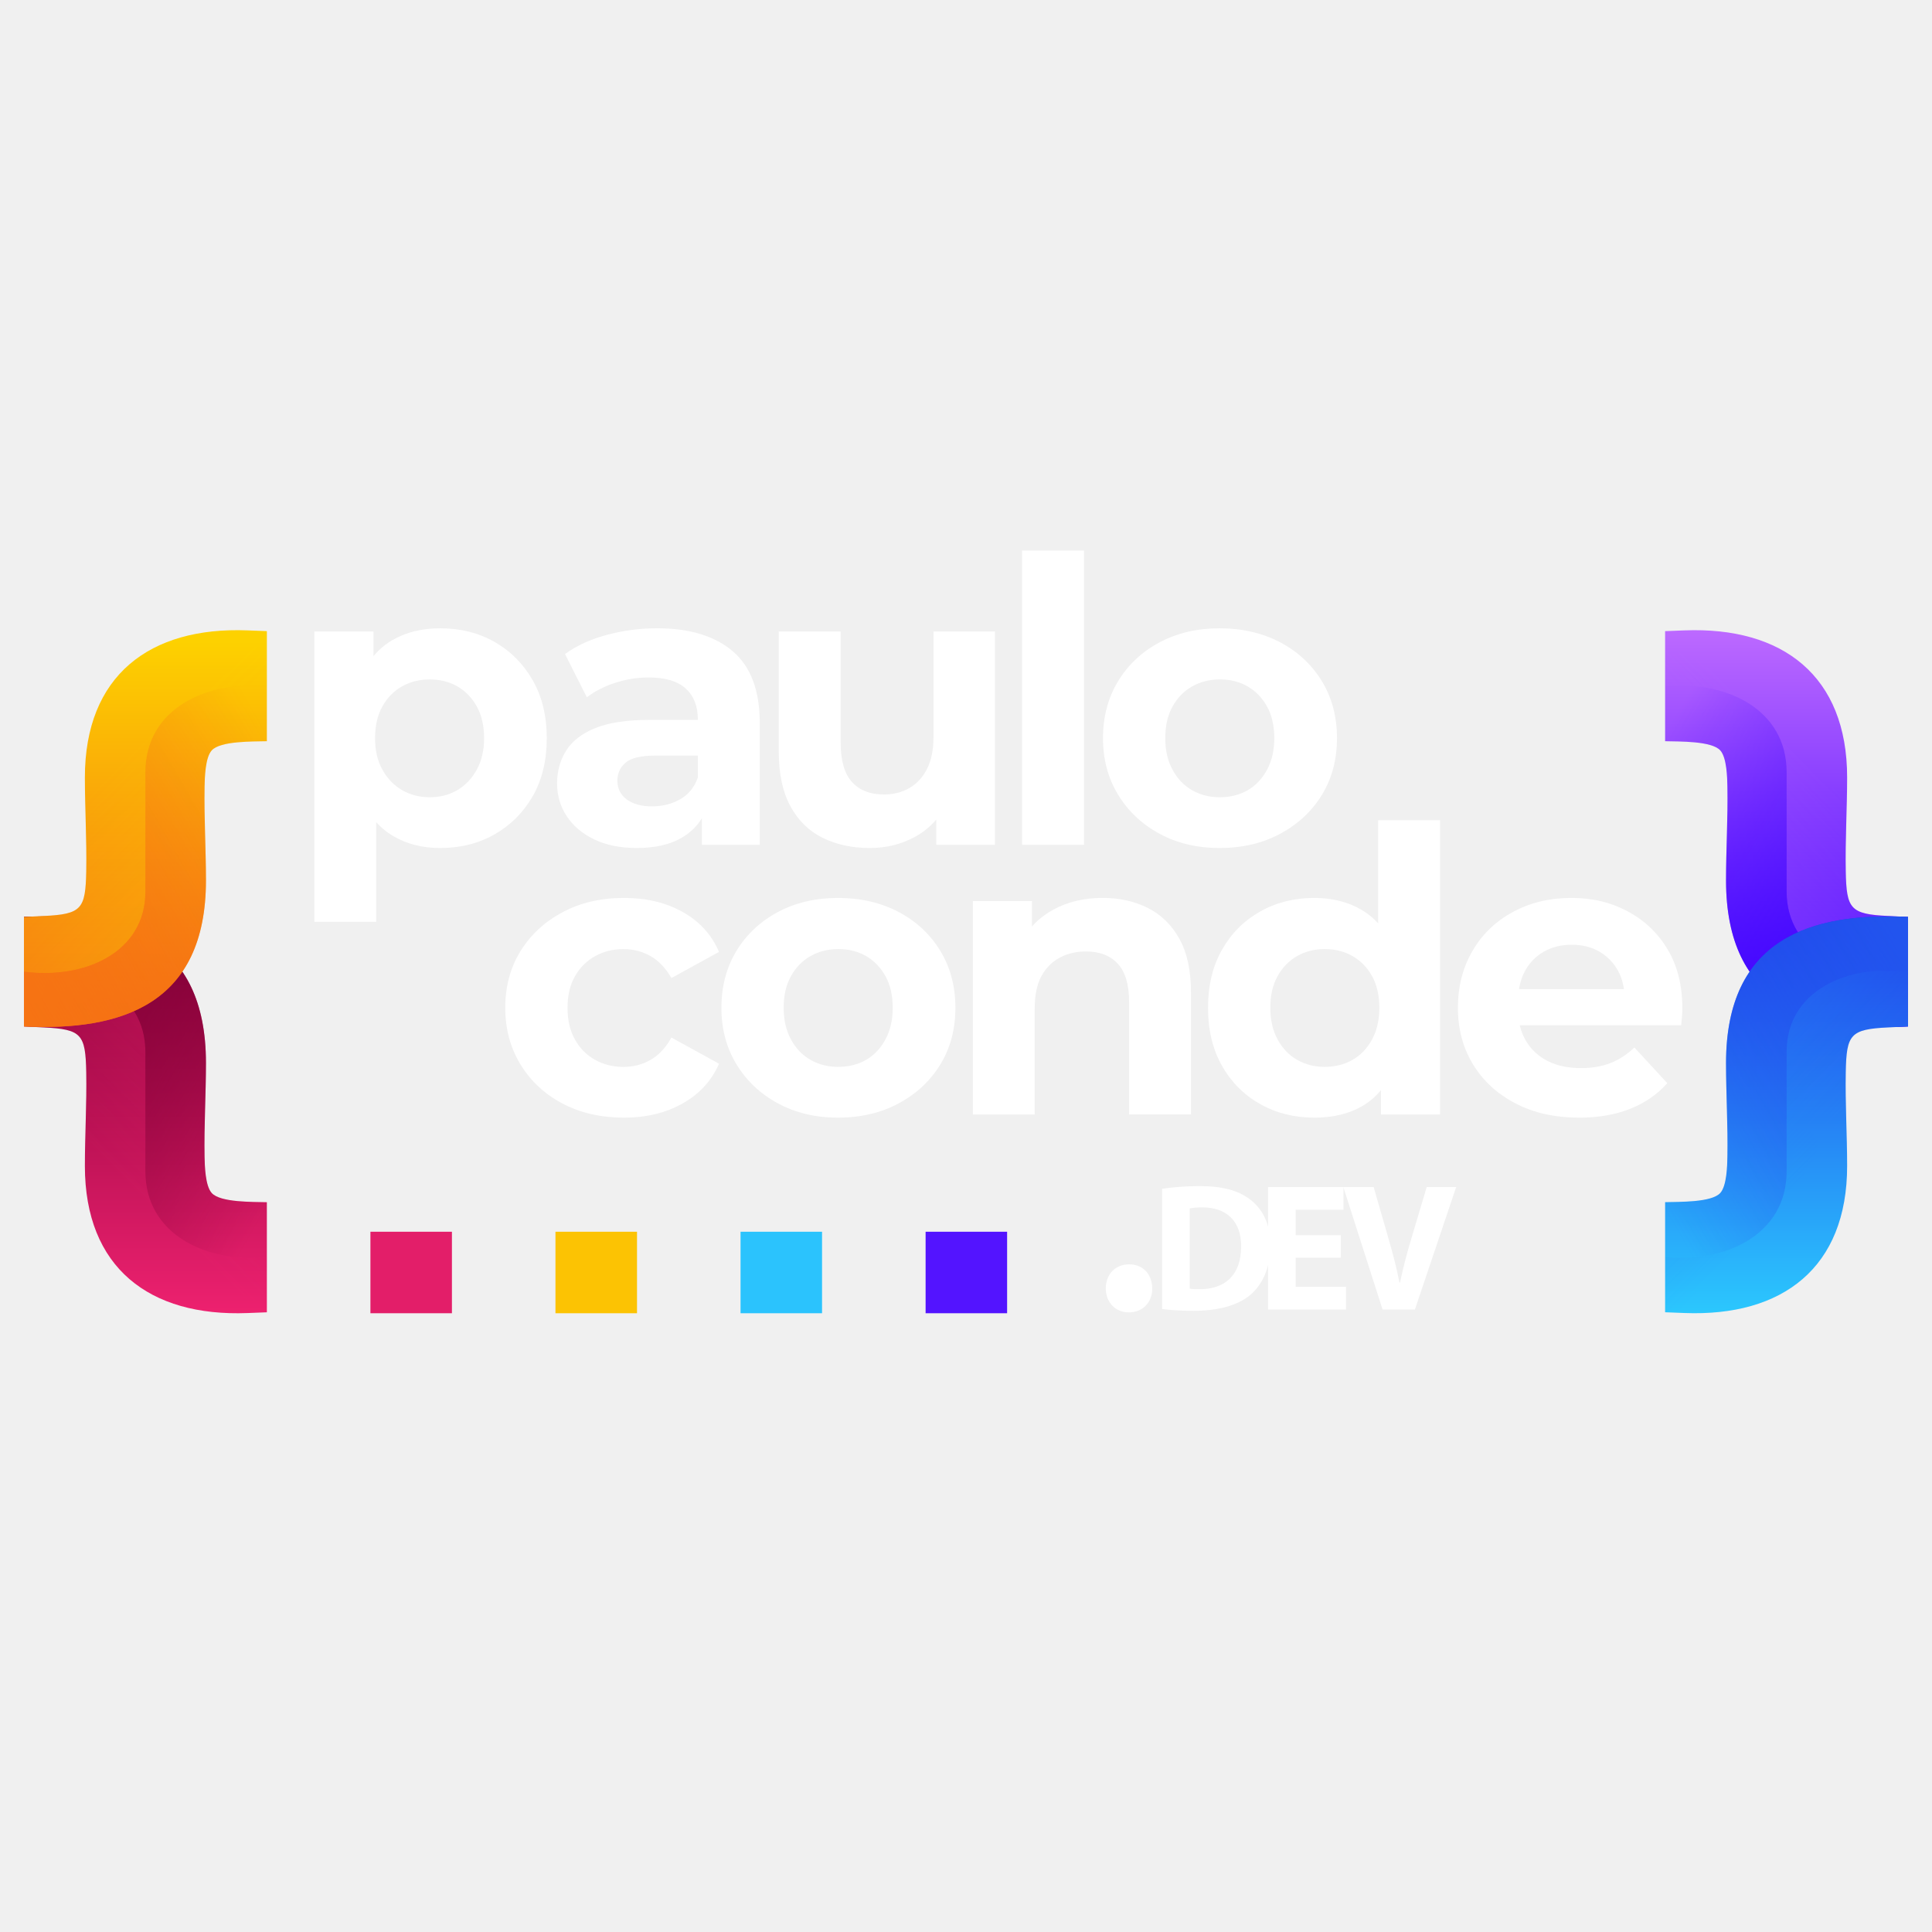
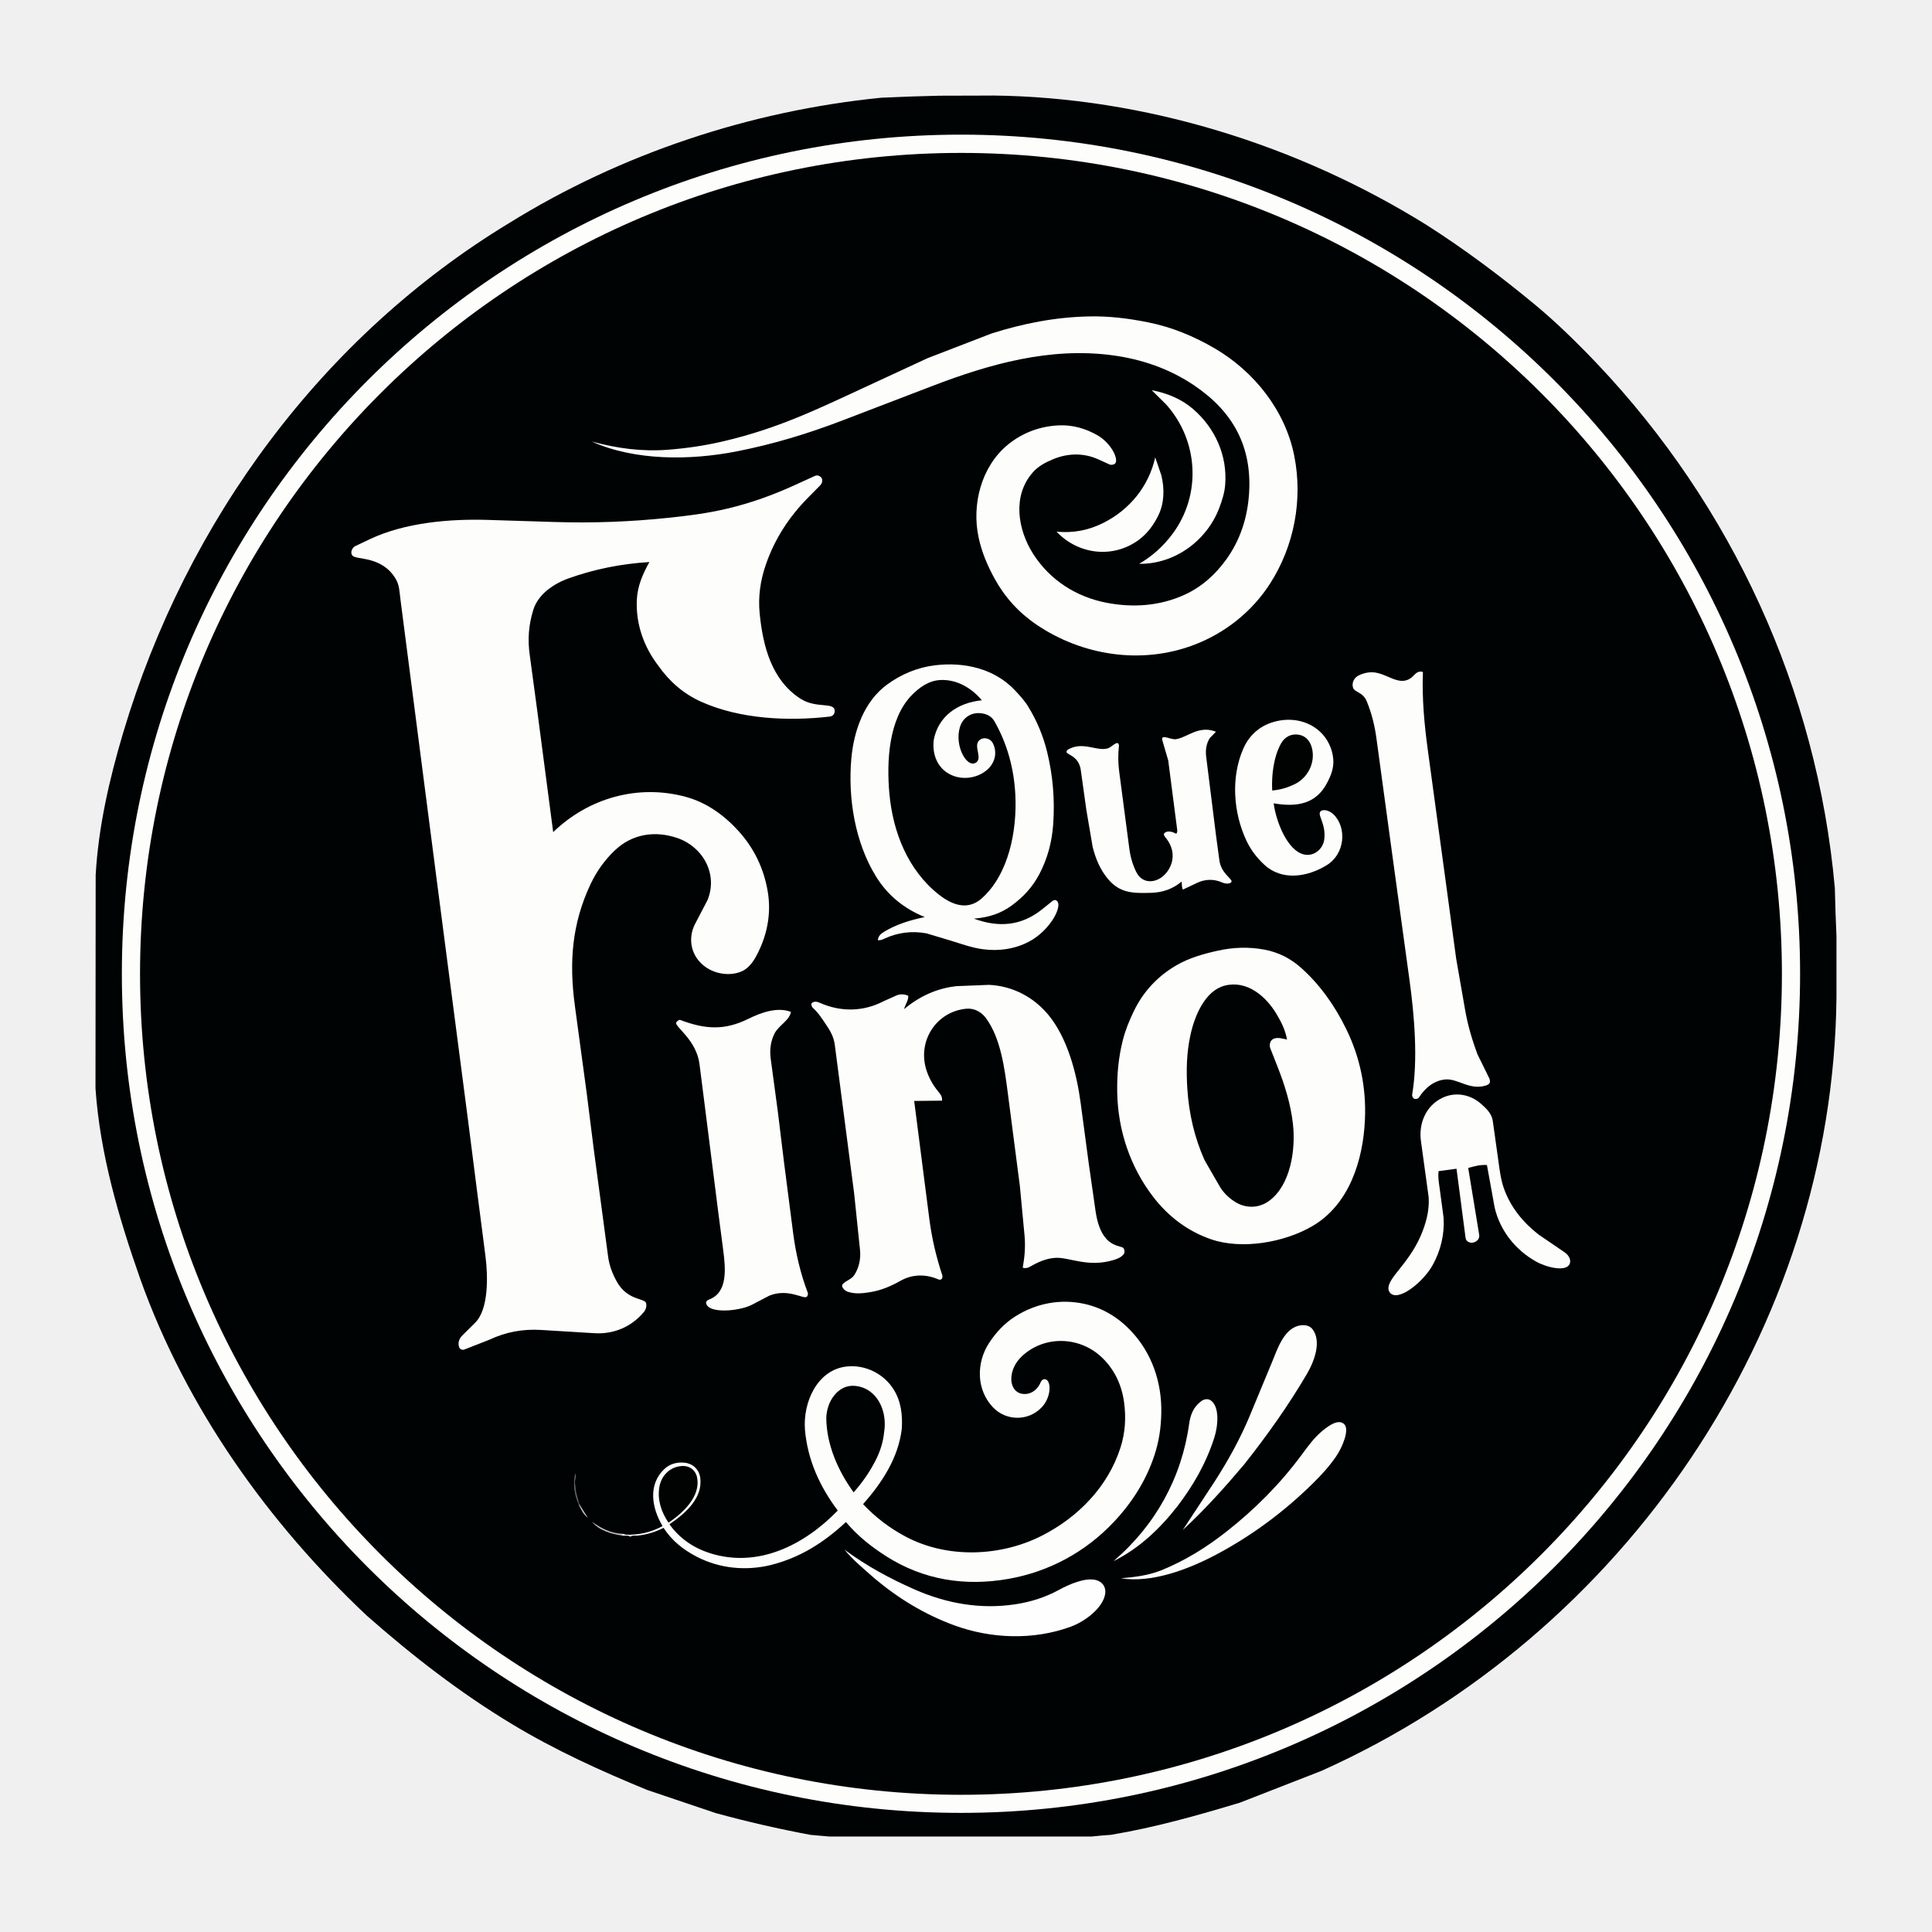
- <svg xmlns="http://www.w3.org/2000/svg" xmlns:xlink="http://www.w3.org/1999/xlink" id="Layer_1" data-name="Layer 1" viewBox="0 0 1080 1080">
+ <svg xmlns="http://www.w3.org/2000/svg" id="Layer_1" data-name="Layer 1" viewBox="0 0 1080 1080">
  <defs>
    <style>
      .cls-1 {
-         mask: url(#mask);
+         fill: #626463;
      }

      .cls-2 {
-         fill: #f67313;
+         fill: #fdfdfb;
      }

-       .cls-2, .cls-3, .cls-4, .cls-5, .cls-6, .cls-7, .cls-8, .cls-9 {
-         fill-rule: evenodd;
+       .cls-3 {
+         fill: #000304;
+       }
+ 
+       .cls-4 {
+         fill: #000303;
+       }
+ 
+       .cls-5 {
+         fill: #fdfdfc;
+       }
+ 
+       .cls-6 {
+         fill: #c0c1bf;
+       }
+ 
+       .cls-7 {
+         fill: #010302;
+       }
+ 
+       .cls-8 {
+         fill: #fefefe;
+       }
+ 
+       .cls-9 {
+         fill: #fefefc;
      }

      .cls-10 {
-         fill: #2bc3fd;
-       }
- 
-       .cls-11 {
-         fill: url(#linear-gradient-8);
-       }
- 
-       .cls-12 {
-         fill: url(#linear-gradient-7);
-       }
- 
-       .cls-13 {
-         fill: url(#linear-gradient-5);
-       }
- 
-       .cls-14 {
-         fill: url(#linear-gradient-6);
-       }
- 
-       .cls-15 {
-         fill: url(#linear-gradient-9);
-       }
- 
-       .cls-16 {
-         fill: url(#linear-gradient-4);
-       }
- 
-       .cls-17 {
-         fill: url(#linear-gradient-3);
-       }
- 
-       .cls-18 {
-         fill: url(#linear-gradient-2);
-       }
- 
-       .cls-19 {
-         fill: url(#linear-gradient);
-       }
- 
-       .cls-20 {
-         mask: url(#mask-2);
-       }
- 
-       .cls-21 {
-         mask: url(#mask-3);
-       }
- 
-       .cls-22 {
-         mask: url(#mask-4);
-       }
- 
-       .cls-23 {
-         mask: url(#mask-5);
-       }
- 
-       .cls-24 {
-         mask: url(#mask-7);
-       }
- 
-       .cls-25 {
-         mask: url(#mask-6);
-       }
- 
-       .cls-26 {
-         mask: url(#mask-1);
-       }
- 
-       .cls-3 {
-         fill: #830037;
-       }
- 
-       .cls-4 {
-         fill: #2684f5;
-       }
- 
-       .cls-27 {
-         clip-path: url(#clippath-1);
-       }
- 
-       .cls-28 {
-         clip-path: url(#clippath-3);
-       }
- 
-       .cls-29 {
-         clip-path: url(#clippath-2);
-       }
- 
-       .cls-30 {
-         fill: #fcc303;
-       }
- 
-       .cls-31 {
-         fill: #fff;
-       }
- 
-       .cls-32 {
-         clip-rule: evenodd;
-         fill: none;
-       }
- 
-       .cls-33 {
-         fill: url(#linear-gradient-10);
-       }
- 
-       .cls-34 {
-         fill: url(#linear-gradient-11);
-       }
- 
-       .cls-35 {
-         fill: url(#linear-gradient-12);
-       }
- 
-       .cls-5 {
-         fill: #eb206e;
-       }
- 
-       .cls-36 {
-         fill: #e31e69;
-       }
- 
-       .cls-6 {
-         fill: #25e;
-       }
- 
-       .cls-7 {
-         fill: #4004ff;
-       }
- 
-       .cls-8 {
-         fill: #b866ff;
-       }
- 
-       .cls-37 {
-         fill: #5314ff;
-       }
- 
-       .cls-38 {
-         clip-path: url(#clippath);
-       }
- 
-       .cls-9 {
-         fill: #fdd000;
+         fill: #fdfefc;
      }
    </style>
-     <clipPath id="clippath">
-       <path class="cls-32" d="M13.39,512.58v61.22l11.08.54c21.22,1.01,23.33,3.87,23.74,25.06.31,17.34-.76,34.99-.76,52.42,0,56.82,36.12,84.32,90.96,82.18l10.77-.42v-61.54c-7.82-.23-26.04.25-30.86-5.17-3.61-4.06-3.85-15.16-3.97-20.22-.31-17.33.78-34.99.78-52.42,0-69.46-47.42-84.28-101.74-81.65" />
-     </clipPath>
-     <linearGradient id="linear-gradient" x1="-1259.2" y1="586.36" x2="-1259.2" y2="366.56" gradientTransform="translate(-1177.91 1100.66) rotate(-180)" gradientUnits="userSpaceOnUse">
-       <stop offset="0" stop-color="#820036" />
-       <stop offset="1" stop-color="#ed216f" />
-     </linearGradient>
-     <linearGradient id="linear-gradient-2" x1="-1517.02" y1="1001.93" x2="-1337.27" y2="822.18" gradientTransform="translate(-1273.92 1478.39) rotate(-180)" gradientUnits="userSpaceOnUse">
-       <stop offset="0" stop-color="#fff" />
-       <stop offset="1" stop-color="#000" />
-     </linearGradient>
-     <mask id="mask" x="13.39" y="542.42" width="135.79" height="191.69" maskUnits="userSpaceOnUse">
-       <rect class="cls-18" x="13.39" y="542.42" width="135.79" height="191.69" />
-     </mask>
-     <linearGradient id="linear-gradient-3" x1="-1264.51" y1="920.9" x2="-1435.99" y2="821.96" gradientTransform="translate(-1273.92 1476.31) rotate(-180)" xlink:href="#linear-gradient-2" />
-     <mask id="mask-1" x="13.39" y="512.29" width="135.79" height="190.9" maskUnits="userSpaceOnUse">
-       <rect class="cls-17" x="13.39" y="512.29" width="135.79" height="190.9" />
-     </mask>
-     <clipPath id="clippath-1">
-       <path class="cls-32" d="M13.39,573.8v-61.22l11.08-.54c21.22-1.01,23.33-3.88,23.74-25.05.31-17.34-.76-35-.76-52.42,0-56.83,36.12-84.33,90.96-82.18l10.77.42v61.53c-7.82.23-26.04-.25-30.86,5.17-3.61,4.05-3.85,15.16-3.97,20.2-.31,17.34.78,35,.78,52.42,0,69.47-47.42,84.29-101.74,81.65" />
-     </clipPath>
-     <linearGradient id="linear-gradient-4" x1="-1259.2" y1="526.59" x2="-1259.2" y2="742.19" gradientTransform="translate(-1177.91 1100.66) rotate(-180)" gradientUnits="userSpaceOnUse">
-       <stop offset="0" stop-color="#f56b15" />
-       <stop offset="1" stop-color="#fdd100" />
-     </linearGradient>
-     <linearGradient id="linear-gradient-5" x1="-1517.05" y1="855.46" x2="-1337.3" y2="1035.06" gradientTransform="translate(-1273.92 1465.28) rotate(-180)" xlink:href="#linear-gradient-2" />
-     <mask id="mask-2" x="13.39" y="352.27" width="135.79" height="191.68" maskUnits="userSpaceOnUse">
-       <rect class="cls-13" x="13.39" y="352.27" width="135.79" height="191.68" />
-     </mask>
-     <linearGradient id="linear-gradient-6" x1="-1264.5" y1="936.44" x2="-1435.99" y2="1035.39" gradientTransform="translate(-1273.92 1467.41) rotate(-180)" xlink:href="#linear-gradient-2" />
-     <mask id="mask-3" x="13.39" y="383.18" width="135.79" height="190.91" maskUnits="userSpaceOnUse">
-       <rect class="cls-14" x="13.39" y="383.18" width="135.79" height="190.91" />
-     </mask>
-     <clipPath id="clippath-2">
-       <path class="cls-32" d="M1066.61,573.8v-61.22l-11.09-.54c-21.23-1.02-23.34-3.88-23.73-25.06-.33-17.34.77-35,.77-52.41,0-56.83-36.12-84.33-90.97-82.18l-10.78.42v61.53c7.81.23,26.05-.25,30.87,5.17,3.61,4.05,3.86,15.16,3.95,20.2.33,17.34-.77,35-.77,52.42,0,69.47,47.43,84.29,101.74,81.65" />
-     </clipPath>
-     <linearGradient id="linear-gradient-7" x1="-2176.62" y1="526.45" x2="-2176.62" y2="747.71" gradientTransform="translate(-1177.91 1100.66) rotate(-180)" gradientUnits="userSpaceOnUse">
-       <stop offset="0" stop-color="#3a00ff" />
-       <stop offset="1" stop-color="#bc69ff" />
-     </linearGradient>
-     <linearGradient id="linear-gradient-8" x1="-2038.68" y1="855.45" x2="-2218.44" y2="1035.07" gradientTransform="translate(-1201.82 1465.28) rotate(-180)" xlink:href="#linear-gradient-2" />
-     <mask id="mask-4" x="930.81" y="352.26" width="135.79" height="191.69" maskUnits="userSpaceOnUse">
-       <rect class="cls-11" x="930.81" y="352.26" width="135.79" height="191.68" />
-     </mask>
-     <linearGradient id="linear-gradient-9" x1="-2291.23" y1="936.45" x2="-2119.74" y2="1035.4" gradientTransform="translate(-1201.82 1467.41) rotate(-180)" xlink:href="#linear-gradient-2" />
-     <mask id="mask-5" x="930.81" y="383.17" width="135.79" height="190.91" maskUnits="userSpaceOnUse">
-       <rect class="cls-15" x="930.81" y="383.18" width="135.79" height="190.91" />
-     </mask>
-     <clipPath id="clippath-3">
-       <path class="cls-32" d="M1066.61,512.58v61.22l-11.09.53c-21.23,1.01-23.34,3.88-23.73,25.06-.33,17.34.77,35,.77,52.42,0,56.82-36.12,84.32-90.97,82.17l-10.78-.42v-61.55c7.81-.23,26.05.26,30.87-5.16,3.61-4.06,3.86-15.17,3.95-20.22.33-17.34-.77-34.99-.77-52.42,0-69.46,47.43-84.3,101.74-81.65" />
-     </clipPath>
-     <linearGradient id="linear-gradient-10" x1="-2176.62" y1="613.64" x2="-2176.62" y2="350.17" gradientTransform="translate(-1177.91 1100.66) rotate(-180)" gradientUnits="userSpaceOnUse">
-       <stop offset="0" stop-color="#1e27e8" />
-       <stop offset="1" stop-color="#2cd2ff" />
-     </linearGradient>
-     <linearGradient id="linear-gradient-11" x1="-2291.23" y1="920.91" x2="-2119.74" y2="821.96" gradientTransform="translate(-1201.82 1476.31) rotate(-180)" xlink:href="#linear-gradient-2" />
-     <mask id="mask-6" x="930.81" y="512.28" width="135.79" height="190.91" maskUnits="userSpaceOnUse">
-       <rect class="cls-34" x="930.81" y="512.28" width="135.79" height="190.91" />
-     </mask>
-     <linearGradient id="linear-gradient-12" x1="-2038.73" y1="1001.93" x2="-2218.48" y2="822.18" gradientTransform="translate(-1201.82 1478.39) rotate(-180)" xlink:href="#linear-gradient-2" />
-     <mask id="mask-7" x="930.81" y="542.42" width="135.79" height="191.69" maskUnits="userSpaceOnUse">
-       <rect class="cls-35" x="930.81" y="542.42" width="135.79" height="191.69" />
-     </mask>
  </defs>
-   <g>
-     <path class="cls-31" d="M175.73,515.28v-162.29h33.03v24.39l-.67,35.47,2.22,35.25v67.18h-34.59ZM246.01,474.04c-9.9,0-18.62-2.22-26.16-6.65-7.54-4.43-13.41-11.2-17.62-20.29s-6.32-20.58-6.32-34.47,2-25.57,5.99-34.59c3.99-9.01,9.79-15.74,17.4-20.17,7.61-4.43,16.52-6.65,26.72-6.65,11.38,0,21.54,2.55,30.48,7.65,8.94,5.1,16.04,12.23,21.28,21.39,5.24,9.17,7.87,19.95,7.87,32.37s-2.63,23.39-7.87,32.48c-5.25,9.09-12.34,16.18-21.28,21.28-8.94,5.1-19.1,7.65-30.48,7.65ZM240.25,445.66c5.76,0,10.9-1.33,15.41-3.99,4.51-2.66,8.13-6.46,10.86-11.42,2.73-4.95,4.1-10.83,4.1-17.62s-1.37-12.86-4.1-17.74c-2.74-4.88-6.36-8.61-10.86-11.2-4.51-2.58-9.64-3.88-15.41-3.88s-10.94,1.3-15.52,3.88c-4.58,2.59-8.24,6.32-10.97,11.2-2.74,4.88-4.1,10.79-4.1,17.74s1.36,12.67,4.1,17.62c2.73,4.95,6.39,8.76,10.97,11.42,4.58,2.66,9.75,3.99,15.52,3.99Z" />
-     <path class="cls-31" d="M355.97,474.04c-9.17,0-17.07-1.59-23.72-4.77-6.65-3.18-11.79-7.5-15.41-12.97-3.62-5.47-5.43-11.6-5.43-18.4s1.74-13.12,5.21-18.51c3.47-5.39,8.98-9.57,16.52-12.53,7.54-2.96,17.44-4.43,29.71-4.43h31.48v19.95h-27.93c-8.13,0-13.71,1.33-16.74,3.99-3.03,2.66-4.54,5.99-4.54,9.98,0,4.43,1.74,7.95,5.21,10.53,3.47,2.59,8.16,3.88,14.08,3.88s11.2-1.33,15.85-3.99c4.66-2.66,7.94-6.72,9.87-12.19l5.32,16.18c-2.52,7.39-7.09,13.12-13.75,17.18-6.65,4.07-15.22,6.1-25.72,6.1ZM392.33,472.27v-23.28l-2.22-5.1v-41.68c0-7.39-2.26-13.15-6.76-17.29-4.51-4.14-11.42-6.21-20.73-6.21-6.36,0-12.6,1-18.73,2.99-6.13,2-11.42,4.69-15.85,8.09l-12.19-24.17c6.5-4.73,14.33-8.31,23.5-10.75,9.16-2.44,18.47-3.66,27.93-3.66,18.18,0,32.29,4.29,42.35,12.86,10.05,8.57,15.08,21.95,15.08,40.13v68.06h-32.37Z" />
-     <path class="cls-31" d="M486.33,474.04c-10.05,0-18.92-1.92-26.6-5.76-7.69-3.84-13.67-9.75-17.96-17.74-4.29-7.98-6.43-18.03-6.43-30.15v-67.4h34.59v62.08c0,10.05,2.11,17.4,6.32,22.06,4.21,4.66,10.16,6.98,17.85,6.98,5.32,0,10.05-1.18,14.19-3.55,4.14-2.36,7.43-5.91,9.87-10.64,2.44-4.73,3.66-10.64,3.66-17.74v-59.19h34.36v119.28h-32.81v-33.03l5.99,9.75c-4.14,8.28-10.05,14.52-17.74,18.73-7.69,4.21-16.11,6.32-25.27,6.32Z" />
-     <path class="cls-31" d="M571.35,472.27v-164.5h34.59v164.5h-34.59Z" />
-     <path class="cls-31" d="M681.76,474.04c-12.56,0-23.76-2.66-33.59-7.98-9.83-5.32-17.55-12.6-23.17-21.84-5.62-9.24-8.42-19.77-8.42-31.59s2.81-22.58,8.42-31.81c5.62-9.23,13.34-16.48,23.17-21.73,9.83-5.24,21.02-7.87,33.59-7.87s24.02,2.63,33.92,7.87c9.9,5.25,17.66,12.49,23.28,21.73,5.62,9.24,8.42,19.84,8.42,31.81s-2.81,22.54-8.42,31.7c-5.62,9.17-13.38,16.41-23.28,21.73-9.9,5.32-21.21,7.98-33.92,7.98ZM681.76,445.66c5.91,0,11.12-1.29,15.63-3.88,4.51-2.58,8.13-6.39,10.86-11.42,2.73-5.02,4.1-10.94,4.1-17.74s-1.37-12.86-4.1-17.74c-2.74-4.88-6.36-8.61-10.86-11.2-4.51-2.58-9.64-3.88-15.41-3.88s-10.94,1.3-15.52,3.88c-4.58,2.59-8.24,6.32-10.97,11.2-2.74,4.88-4.1,10.79-4.1,17.74s1.36,12.71,4.1,17.74c2.73,5.03,6.39,8.83,10.97,11.42,4.58,2.59,9.68,3.88,15.3,3.88Z" />
-   </g>
-   <g>
-     <path class="cls-31" d="M348.73,624.77c-12.86,0-24.28-2.62-34.25-7.87-9.98-5.24-17.81-12.53-23.5-21.84-5.69-9.31-8.54-19.88-8.54-31.7s2.84-22.54,8.54-31.7c5.69-9.16,13.52-16.41,23.5-21.73s21.39-7.98,34.25-7.98,23.54,2.63,32.92,7.87c9.38,5.25,16.15,12.68,20.29,22.28l-26.6,14.63c-3.25-5.62-7.17-9.72-11.75-12.3-4.58-2.58-9.61-3.88-15.08-3.88-5.76,0-11.01,1.3-15.74,3.88-4.73,2.59-8.5,6.32-11.31,11.2-2.81,4.88-4.21,10.79-4.21,17.74s1.4,12.9,4.21,17.85c2.81,4.95,6.58,8.72,11.31,11.31,4.73,2.59,9.98,3.88,15.74,3.88,5.47,0,10.49-1.29,15.08-3.88,4.58-2.58,8.5-6.76,11.75-12.53l26.6,14.63c-4.14,9.46-10.9,16.85-20.29,22.17-9.39,5.32-20.36,7.98-32.92,7.98Z" />
-     <path class="cls-31" d="M468.45,624.77c-12.56,0-23.76-2.66-33.59-7.98-9.83-5.32-17.55-12.6-23.17-21.84-5.62-9.24-8.42-19.77-8.42-31.59s2.81-22.58,8.42-31.81c5.62-9.23,13.34-16.48,23.17-21.73,9.83-5.24,21.02-7.87,33.59-7.87s24.02,2.63,33.92,7.87c9.9,5.25,17.66,12.49,23.28,21.73,5.62,9.24,8.42,19.84,8.42,31.81s-2.81,22.54-8.42,31.7c-5.62,9.17-13.38,16.41-23.28,21.73-9.9,5.32-21.21,7.98-33.92,7.98ZM468.45,596.39c5.91,0,11.12-1.29,15.63-3.88,4.51-2.58,8.13-6.39,10.86-11.42,2.73-5.02,4.1-10.94,4.1-17.74s-1.37-12.86-4.1-17.74c-2.74-4.88-6.36-8.61-10.86-11.2-4.51-2.58-9.64-3.88-15.41-3.88s-10.94,1.3-15.52,3.88c-4.58,2.59-8.24,6.32-10.97,11.2-2.74,4.88-4.1,10.79-4.1,17.74s1.36,12.71,4.1,17.74c2.73,5.03,6.39,8.83,10.97,11.42,4.58,2.59,9.68,3.88,15.3,3.88Z" />
-     <path class="cls-31" d="M543.83,623v-119.28h33.03v33.03l-6.21-9.98c4.29-7.98,10.42-14.11,18.4-18.4,7.98-4.29,17.07-6.43,27.27-6.43,9.46,0,17.92,1.88,25.38,5.65,7.46,3.77,13.34,9.53,17.63,17.29,4.29,7.76,6.43,17.7,6.43,29.82v68.28h-34.59v-62.96c0-9.61-2.11-16.7-6.32-21.28-4.21-4.58-10.16-6.87-17.85-6.87-5.47,0-10.39,1.19-14.74,3.55-4.36,2.37-7.76,5.84-10.2,10.42-2.44,4.58-3.66,10.64-3.66,18.18v58.97h-34.59Z" />
-     <path class="cls-31" d="M734.71,624.77c-11.23,0-21.36-2.55-30.37-7.65-9.02-5.1-16.11-12.23-21.28-21.39-5.18-9.16-7.76-19.95-7.76-32.37s2.58-23.2,7.76-32.37c5.17-9.16,12.27-16.29,21.28-21.39,9.01-5.1,19.14-7.65,30.37-7.65,10.05,0,18.84,2.22,26.38,6.65,7.54,4.43,13.38,11.16,17.51,20.17,4.14,9.02,6.21,20.55,6.21,34.59s-2,25.42-5.99,34.59c-3.99,9.17-9.72,15.93-17.18,20.29-7.46,4.36-16.44,6.54-26.94,6.54ZM740.48,596.39c5.76,0,10.94-1.29,15.52-3.88,4.58-2.58,8.24-6.39,10.97-11.42,2.73-5.02,4.1-10.94,4.1-17.74s-1.37-12.86-4.1-17.74c-2.74-4.88-6.39-8.61-10.97-11.2-4.58-2.58-9.75-3.88-15.52-3.88s-10.72,1.3-15.3,3.88c-4.58,2.59-8.24,6.32-10.97,11.2-2.74,4.88-4.1,10.79-4.1,17.74s1.36,12.71,4.1,17.74c2.73,5.03,6.39,8.83,10.97,11.42,4.58,2.59,9.68,3.88,15.3,3.88ZM771.96,623v-24.39l.67-35.47-2.22-35.25v-69.39h34.59v164.5h-33.03Z" />
-     <path class="cls-31" d="M882.81,624.77c-13.6,0-25.5-2.66-35.69-7.98s-18.11-12.6-23.72-21.84c-5.62-9.24-8.42-19.77-8.42-31.59s2.7-22.39,8.09-31.7c5.39-9.31,12.93-16.59,22.61-21.84,9.68-5.24,20.58-7.87,32.7-7.87s22.21,2.52,31.59,7.54c9.38,5.03,16.81,12.12,22.28,21.28,5.47,9.17,8.2,20.17,8.2,33.03,0,1.33-.08,2.85-.22,4.54-.15,1.7-.3,3.29-.44,4.77h-96.88v-20.17h78.7l-13.52,5.99c.15-6.21-1.04-11.6-3.55-16.18-2.52-4.58-5.99-8.17-10.42-10.75-4.43-2.58-9.61-3.88-15.52-3.88s-11.12,1.3-15.63,3.88c-4.51,2.59-8.02,6.21-10.53,10.86-2.51,4.66-3.77,10.16-3.77,16.52v5.32c0,6.65,1.48,12.42,4.43,17.29,2.96,4.88,7.02,8.61,12.19,11.2,5.17,2.59,11.38,3.88,18.62,3.88,6.21,0,11.71-.96,16.52-2.88,4.8-1.92,9.2-4.8,13.19-8.65l18.4,19.95c-5.47,6.21-12.34,10.97-20.62,14.3-8.28,3.33-17.81,4.99-28.6,4.99Z" />
-   </g>
-   <g class="cls-38">
-     <rect class="cls-19" x="13.39" y="509.94" width="135.79" height="226.19" />
-   </g>
-   <g class="cls-1">
-     <path class="cls-5" d="M13.39,543.19c33.49-4.46,67.88,10.51,67.88,44.77v66.73c0,35.56,34.3,51.29,67.91,48.1v30.77l-10.77.42c-54.85,2.15-90.96-25.35-90.96-82.18,0-17.43,1.08-35.07.76-52.42-.41-21.19-2.52-24.05-23.74-25.06l-11.08-.54v-30.61Z" />
-   </g>
-   <g class="cls-26">
-     <path class="cls-3" d="M13.39,512.58v30.61c33.49-4.46,67.88,10.51,67.88,44.77v66.73c0,35.56,34.3,51.29,67.91,48.1v-30.77c-7.82-.23-26.04.25-30.86-5.17-3.61-4.06-3.85-15.16-3.97-20.22-.31-17.33.78-34.99.78-52.42,0-69.46-47.42-84.28-101.74-81.65" />
-   </g>
-   <g class="cls-27">
-     <rect class="cls-16" x="13.39" y="350.23" width="135.79" height="226.2" />
-   </g>
-   <g class="cls-20">
-     <path class="cls-9" d="M13.39,543.18c33.49,4.46,67.88-10.51,67.88-44.77v-66.73c0-35.55,34.3-51.28,67.91-48.09v-30.77l-10.77-.42c-54.85-2.15-90.96,25.35-90.96,82.18,0,17.43,1.08,35.08.76,52.42-.41,21.17-2.52,24.04-23.74,25.05l-11.08.54v30.6Z" />
-   </g>
-   <g class="cls-21">
-     <path class="cls-2" d="M13.39,573.8v-30.62c33.49,4.46,67.88-10.51,67.88-44.77v-66.73c0-35.55,34.3-51.28,67.91-48.09v30.76c-7.82.23-26.04-.25-30.86,5.17-3.61,4.05-3.85,15.16-3.97,20.2-.31,17.34.78,35,.78,52.42,0,69.47-47.42,84.29-101.74,81.65" />
-   </g>
-   <g class="cls-29">
-     <rect class="cls-12" x="930.81" y="350.23" width="135.79" height="226.2" />
-   </g>
-   <g class="cls-22">
-     <path class="cls-8" d="M1066.61,543.18c-33.49,4.46-67.87-10.51-67.87-44.77v-66.73c0-35.55-34.31-51.29-67.92-48.1v-30.76l10.78-.42c54.85-2.15,90.97,25.35,90.97,82.18,0,17.41-1.1,35.07-.77,52.41.4,21.18,2.5,24.04,23.73,25.06l11.09.54v30.6Z" />
-   </g>
-   <g class="cls-23">
-     <path class="cls-7" d="M1066.61,573.8v-30.62c-33.49,4.46-67.87-10.51-67.87-44.77v-66.73c0-35.55-34.31-51.29-67.92-48.1v30.77c7.81.23,26.05-.25,30.87,5.17,3.61,4.05,3.86,15.16,3.95,20.2.33,17.34-.77,35-.77,52.42,0,69.47,47.43,84.29,101.74,81.65" />
-   </g>
-   <g class="cls-28">
-     <rect class="cls-33" x="930.81" y="509.93" width="135.79" height="226.21" />
-   </g>
-   <g class="cls-25">
-     <path class="cls-6" d="M1066.61,512.58v30.6c-33.49-4.45-67.87,10.52-67.87,44.78v66.73c0,35.56-34.31,51.28-67.92,48.1v-30.77c7.81-.23,26.05.26,30.87-5.16,3.61-4.06,3.86-15.17,3.95-20.22.33-17.34-.77-34.99-.77-52.42,0-69.46,47.43-84.3,101.74-81.65" />
-   </g>
-   <g class="cls-24">
-     <path class="cls-4" d="M1066.61,543.18c-33.49-4.45-67.87,10.52-67.87,44.78v66.73c0,35.56-34.31,51.28-67.92,48.1v30.77l10.78.42c54.85,2.15,90.97-25.35,90.97-82.17,0-17.43-1.1-35.08-.77-52.42.4-21.18,2.5-24.05,23.73-25.06l11.09-.53v-30.62Z" />
-   </g>
-   <g>
-     <rect class="cls-37" x="517.42" y="688.55" width="45.56" height="45.56" />
-     <rect class="cls-10" x="413.97" y="688.55" width="45.56" height="45.56" />
-     <rect class="cls-30" x="310.51" y="688.55" width="45.58" height="45.56" />
-     <rect class="cls-36" x="207.07" y="688.55" width="45.56" height="45.56" />
-   </g>
-   <g>
-     <path class="cls-31" d="M618.15,720.27c0-7.98,5.37-13.5,13.06-13.5s12.77,5.37,12.92,13.5c0,7.69-5.23,13.35-13.21,13.35-7.4,0-12.77-5.66-12.77-13.35Z" />
-     <path class="cls-31" d="M649.61,664.56c5.69-.91,13.11-1.52,20.83-1.52,13.11,0,21.64,2.44,28.15,7.32,7.11,5.28,11.58,13.72,11.58,25.81,0,13.11-4.78,22.15-11.28,27.74-7.21,6-18.29,8.84-31.7,8.84-8.03,0-13.82-.51-17.58-1.02v-67.16ZM665.05,720.34c1.32.31,3.56.31,5.39.31,14.12.1,23.37-7.62,23.37-23.98,0-14.23-8.33-21.74-21.74-21.74-3.35,0-5.69.31-7.01.61v44.81Z" />
-     <path class="cls-31" d="M749.49,703.07h-25.2v16.26h28.15v12.7h-43.59v-68.48h42.17v12.7h-26.72v14.23h25.2v12.6Z" />
-     <path class="cls-31" d="M772.86,732.02l-21.95-68.48h16.97l8.33,28.96c2.34,8.23,4.47,15.95,6.1,24.49h.3c1.73-8.23,3.86-16.36,6.2-24.18l8.74-29.26h16.46l-23.06,68.48h-18.09Z" />
-   </g>
+   <path class="cls-4" d="M554.73,53.39c85.4.91,171.08,27.75,242.81,72.42,21.04,13.41,41.49,28.71,60.86,44.78,11.72,9.72,23.91,21.67,34.41,32.75,75.1,79.25,122.96,182.1,132.87,292.99.21,9.29.52,18.31.92,27.05v34.21c-1.94,185.14-118.28,356.27-288.01,432.38l-45.56,17.76c-23.77,7.16-47.66,13.91-72.09,17.96-3.6.24-7.14.55-10.62.93h-146.84l-10.44-.92c-17.7-3.31-35.31-7.35-52.84-12.13l-38.45-12.98c-26.13-10.73-51.57-22.32-75.54-36.8-29.18-17.63-55.42-37.97-81.21-60.67-54.7-51.51-100.81-115.76-126.66-188.35-12.1-34.34-22.47-70.07-24.96-106.32l.1-119.25c1.5-26.94,7.7-53.87,15.4-79.7,35.4-118.76,111.73-221.74,215.74-284.81,62.52-38.76,134.62-62.73,207.96-70.06,11.32-.54,22.22-.91,32.7-1.13l29.42-.08Z" />
+   <circle class="cls-2" cx="537.19" cy="544.34" r="469.07" />
+   <circle class="cls-3" cx="537.19" cy="544.39" r="458.91" />
+   <path class="cls-2" d="M321.34,562.12l6.6,48.73,4.06,32.24,7.94,59.37c.69,5.17,2.49,9.74,4.94,14.11,5.85,10.44,15.47,9.1,16.26,11.79.5,1.72-.08,3.7-1.21,5.06-6.91,8.29-16.83,12.51-27.6,11.85l-29.9-1.82c-10.22-.62-19.59,1.14-28.77,5.41l-14.05,5.52c-1.22.48-2.57-.14-2.96-1.31-.83-2.45.03-4.81,1.81-6.57l7.16-7.1c7.62-7.56,7.19-26.1,5.74-37.32l-5.09-39.46-4.57-35.86-17.63-135.34-20.24-156.51c-.53-4.12-.52-7.76-2.59-11.26-7.67-12.94-21.73-10.56-24.08-12.94-1.7-1.72-.31-4.62,1.57-5.51l8.1-3.83c19.51-9.22,44.46-11.41,66.1-10.73l37.08,1.16c21.29.67,41.97-.1,63.15-2.29,11.56-1.19,22.44-2.58,33.7-5.26,12.99-3.09,25.2-7.51,37.29-13.02l11.47-5.23c1.43-.65,3.12.21,3.73,1.34s.23,2.87-.85,3.96l-7.07,7.18c-10.37,10.53-18.29,22.74-23.17,36.7-3.21,9.17-4.56,18.27-3.58,28,1.83,18.19,6.71,36.84,22.51,47.23,9.05,5.95,19.04,1.81,19.39,6.79.12,1.66-.79,3.15-2.8,3.38-23.44,2.68-50.05,1.41-71.68-8.24-9.95-4.44-17.82-11.28-24.07-20.17-8.15-10.6-12.7-23.45-12.03-36.97.38-7.63,3.28-14.34,7.03-21.02-15.71.97-30.58,3.94-44.96,9.05-8.6,3.06-17.22,8.94-19.94,17.64s-3.23,16.91-1.95,25.67l4.24,31.46,8.81,67.16c19.96-19.28,47.63-26.86,74.03-19.74,11.73,3.16,21.56,10.3,29.64,19.2,8.68,9.62,14.08,20.87,16.26,33.69,2.12,12.45-.32,24.67-6.24,35.81-2.11,3.96-4.85,7.72-9.29,9.28-6.28,2.2-13.7.99-19.09-2.75-8.15-5.66-10.4-15.71-5.95-24.25l6.95-13.31c5.9-14.55-2.63-29.74-16.87-34.62-12.48-4.28-25.29-2.34-35,6.91-5.72,5.44-10.24,11.81-13.65,19.08-10.29,21.97-11.96,43.35-8.67,67.65Z" />
+   <path class="cls-2" d="M524.36,610.03c1.29,1.57,2.46,2.88,2.24,5.24l-15.57.17,8.44,65.71c1.42,11.06,3.82,21.29,7.3,31.81.2.6-.02,1.53-.27,1.91-.3.44-1.23.66-2.01.31-6.83-3.01-14.39-2.99-21.04.76-5.48,3.09-10.93,5.43-17.25,6.42-4.24.66-8.16,1.11-12.37-.28-1.51-.5-4.08-2.8-2.68-4.3,1.81-1.95,4.86-2.62,6.44-5.06,2.59-4.01,3.69-9.03,3.16-14.05l-3.29-31.64-10.81-82.99c-.58-4.46-2.54-7.84-4.94-11.36s-4.26-6.59-7.37-9.3c-.56-.49-1.1-2.19-.6-2.63,1.45-1.27,3.22-.78,4.74-.1,11.47,5.12,24.16,4.9,35.25-.86l7.23-3.25c2.13-.96,4.66-.93,6.78.15.07,2.74-1.58,4.56-2.36,7.42,8.62-7.18,18.25-11.62,29.28-12.85l18.23-.72c13.03.61,24.78,6.71,33.07,16.68,10.72,12.89,15.9,32.67,18.13,49.34l4.55,34.01,3.74,26.14c3.15,22.04,14.47,18.88,15.78,21.16.42.73.68,2.28.11,3.06-1.36,1.85-3.49,2.73-5.67,3.4-14.55,4.43-24.89-1.67-32.68-1.19-5.19.32-9.91,2.5-14.24,5.01-1.22.7-2.46.94-3.97.51,1.11-6.1,1.58-11.93,1.01-18.04l-2.61-27.65-6.77-52.16c-1.8-13.84-3.96-30.43-12.15-41.63-2.57-3.52-6.59-5.74-11.15-5.29-16.7,1.66-27.21,18.02-22.25,34.05,1.36,4.38,3.53,8.38,6.58,12.09Z" />
+   <path class="cls-2" d="M420.44,729.32c-7.23,3.77-24.86,5.22-25.72-.97-.11-.76.6-1.52,1.53-1.86,10.58-3.83,9.42-16.97,8.05-27.49l-2.71-20.76-8.04-63.53-2.53-19.88c-1.71-13.47-13.71-20.79-13.05-23.11.17-.59,1.26-1.54,2.04-1.64,13.85,5.23,24.7,6.2,38.36-.57,7.22-3.57,16.33-6.77,23.79-3.84-.91,4.8-6.83,7.57-9.09,11.88s-2.91,9.29-2.25,14.2l4.04,30.03,3.36,27.58,5.1,39.56c1.51,11.7,4.06,22.71,8.2,33.65.33.87-.08,1.96-.55,2.36-1.77,1.5-10.25-4.9-20.88-.66l-9.67,5.05Z" />
+   <path class="cls-5" d="M577.28,264.16c-11.33,12.82-8.57,31.76.4,45.69,9.32,14.47,23.97,23.83,40.84,27.09,14.89,2.88,29.9,1.83,43.74-4.51,9.44-4.32,17.09-11.19,23.15-19.58,7.91-10.93,11.97-23.54,12.83-37.07,1.68-26.33-9.05-45.67-30.55-60.24-13.91-9.43-29.57-14.81-46.24-16.99-34.53-4.51-68.06,4.86-100.18,17.18l-50.17,19.24c-19.45,7.46-38.99,13.39-59.47,17.39-25.89,5.05-56.71,5.29-80.83-5.54,14.13,3.84,27.87,5.69,42.38,4.6,10.85-.82,21.08-2.35,31.65-4.84,30.29-7.15,51.82-17.7,79.29-30.42l34.43-15.95,35.65-13.76c17.86-5.7,35.87-9.18,54.66-9.57,11.28-.23,21.94,1.1,32.9,3.3,13.34,2.68,25.53,7.73,37.19,14.52,22.12,12.88,39.5,34.78,44.53,60.02,4.89,24.52.04,50.34-13.42,71.39-10.14,15.85-25.34,27.89-42.89,34.49-29.25,10.99-62.2,5.94-87.86-11.49-9.83-6.68-17.64-15.31-23.31-25.64-4.02-7.33-7.16-14.71-8.93-22.9-3.99-18.51,1.43-39.65,16.16-51.85,8.28-6.85,18.26-10.54,29-10.95,7.55-.29,14.7,1.83,21.1,5.46,7.88,4.46,12.31,13.74,9.95,15.96-.61.58-2.1.87-3,.46l-6.22-2.83c-8.13-3.7-16.99-3.57-25.23-.17-4.36,1.8-8.39,3.89-11.58,7.5Z" />
+   <path class="cls-9" d="M681.58,283.94c-6.86,18.12-24.71,31.48-44.77,31.24,7.37-4.31,13.46-9.81,18.57-16.64,16.34-21.85,14.67-52.18-3.5-72.43l-8.06-7.99c8.72,1.65,16.67,4.96,23.11,10.52,12.33,10.65,19.27,26.05,17.95,42.38-.36,4.49-1.71,8.72-3.3,12.92Z" />
+   <path class="cls-10" d="M636.6,301.78c-14.41,10.65-33.89,8.24-45.97-4.57,9.45.9,18.03-.82,26.21-4.94,14.72-7.41,25.35-20.5,28.94-36.6l3.47,10.2c1.75,7.45,1.66,15.37-1.8,22.38-2.55,5.17-6.02,9.95-10.85,13.53Z" />
+   <path class="cls-1" d="M323.8,840.78c.14.25.11.43-.16.56-2.59-5.42-3.49-11.82-2.09-17.7,1.04,1.76-.36,3.6-.16,5.21l.65,5.21,1.76,6.72Z" />
+   <path class="cls-2" d="M589.96,503.14c5.24,1.5-2.26,16.78-14.97,23.36-7.82,4.05-16.49,5.26-25.21,4.17-6.68-.83-12.71-3.18-19.1-5.09l-12.8-3.83c-8.12-1.5-16.08-.49-23.56,2.99-1.13.53-2.24,1.03-3.6.8.22-2.35,1.71-3.59,3.54-4.7,7-4.23,14.61-6.49,22.69-8.2-11.72-4.76-20.8-12.24-27.23-22.63-11.73-18.97-15.79-43.81-13.82-65.93,1.39-15.6,7.18-32.01,19.9-41.34,8.07-5.92,17.14-9.69,27.06-10.86,16.31-1.93,33.07,1.91,44.43,13.94,2.76,2.93,5.35,5.72,7.48,9.18,4.88,7.96,8.38,16.32,10.61,25.47,3.22,13.21,4.3,26.48,3.38,40.05-.68,10.02-3.16,19.43-7.81,28.22-3.77,7.14-8.94,12.72-15.39,17.44-6.21,4.54-12.97,6.71-21.15,7.33,13.73,5.12,26.52,4.12,38.05-5.13l5.83-4.68c.53-.42,1.23-.67,1.66-.54Z" />
+   <path class="cls-3" d="M549.23,398.83c3.15.57,5.28,1.94,6.76,4.54,7.15,12.61,10.88,26.47,11.6,41.1.98,19.96-3.69,44.26-18.78,57.72-7.63,6.81-16.28,3.98-24.03-2.14-17.2-13.58-25.67-34.83-27.62-56.54-1.61-17.99-.39-41.46,12.33-54.71,4.27-4.45,9.62-8.26,15.91-8.65,9.44-.58,17.9,4.6,23.46,11.32-13.62,1.33-24.4,9.02-26.88,22.1-.89,7.22,1.41,14.48,7.66,18.49,6.92,4.44,16.49,3.43,22.44-1.97,4.33-3.93,5.48-9.8,2.87-14.75-.9-1.71-2.64-2.55-4.28-2.64-1.8-.1-3.81.93-4.32,2.96-.89,3.52,2.6,8.64-.94,10.74-4.99,2.96-11.95-9.49-8.82-19.9,1.7-5.66,6.83-8.72,12.64-7.67Z" />
+   <path class="cls-2" d="M733.75,685.32c-15.83,9.32-39.64,13.33-56.72,7.46-13.07-4.49-23.93-12.72-32.37-23.7-12.94-16.83-19.81-37.41-20.13-58.7-.15-9.96.71-19.29,3.12-28.83,1.45-5.75,3.57-10.88,6.13-16.21,5.23-10.91,13.21-19.54,23.77-25.69,7.12-4.15,14.99-6.39,23.11-8.19,8.75-1.95,17.47-2.25,26.23-.59,7.89,1.49,14.65,4.95,20.63,10.33,10.6,9.53,18.68,21.11,24.96,33.91,7.87,16.04,11.34,33.03,10.52,50.91-1.04,22.85-8.85,47.3-29.24,59.3Z" />
+   <path class="cls-4" d="M722.73,628.02c1.71,14.5-1.28,34.55-13.31,43.29-6.04,4.39-13.53,4.26-19.59.18-3.36-2.26-6.12-4.99-8.14-8.5l-8.35-14.48c-5.69-12.78-8.75-26.12-9.63-40.11-.64-10.18-.4-19.97,1.77-29.9,2.36-10.79,8.17-24.64,19.05-27.5,12.29-3.23,23.09,5.65,29.27,16.21,2.54,4.34,4.71,8.6,5.65,13.9-2.67-.54-4.93-1.33-7.26-.52-2.17.75-2.86,3.43-2.06,5.47l3.92,9.96c4.09,10.4,7.37,20.83,8.69,32Z" />
+   <path class="cls-2" d="M740.3,469.03c.9-8.23-3.48-12.84-2.41-15.03.88-1.8,4.74-1.48,7.55,1.24,7.48,7.25,6.58,22.02-3.8,28.41-10.94,6.73-25.06,8.82-34.85-.23-4.1-3.79-7.51-8.18-9.94-13.31-7.46-15.7-8.86-35.62-1.84-51.6,3.29-7.49,9.13-12.7,17.02-14.96,8.95-2.56,18.62-1.08,25.69,5.3,4.39,3.96,7.13,9.71,7.6,15.63.38,4.8-1.33,9.15-3.5,13.2-6.15,11.85-17.02,13.62-29.84,11.38,1.36,10.2,7.58,26.27,16.79,28.56,5.62,1.4,10.92-2.97,11.53-8.59Z" />
+   <path class="cls-7" d="M723.59,438.44c-3.87,1.85-7.69,3.02-12.42,3.47-.48-8.53.85-19.18,5.04-26.47,2.09-3.63,5.65-5.39,9.74-4.74,3.65.58,6.34,3.21,7.41,7.37,2.08,8.09-2.12,16.71-9.76,20.37Z" />
+   <path class="cls-2" d="M604.17,430.48c-1.1-7.92-7.76-8.53-7.97-10.07-.07-.54.35-1.14.98-1.49,8.09-4.58,15.63,1.03,21.78-.49,2.32-.57,4.39-3.42,5.85-3.01.38.11.74.86.68,1.52-.5,4.86-.51,9.35.13,14.27l5.67,43.1c.63,4.77,1.86,9.05,3.92,13.21,2.03,4.12,6.02,6.02,10.59,4.66s7.73-5.48,9.01-9.38c1.68-5.13.29-9.98-2.75-13.97-.47-.61-1.88-2.14-1.33-2.88,1.61-1.96,4.64-1.04,6.67.09.63-.16.77-1.38.67-2.12l-5.02-38.83-3.25-11.09c-1.21-4.14,4.59-.33,7.6-.79,6.39-.97,12.65-7.98,22.33-4.17l-3.43,3.52c-1.95,3-2.5,6.73-2.05,10.39l5.48,43.82,1.92,14.21c.96,7.09,6.94,10.12,6.79,11.72-.13,1.4-3.01,1.61-5.24.61-4.54-2.03-9.41-1.94-13.9.17l-8.06,3.8c-.7-1.44-.5-2.75-.72-4.46-4.88,4.1-10.6,6.08-16.9,6.27-10.1.3-17.48.3-24.19-7.66-4.4-5.21-6.94-11.32-8.63-17.98l-3.52-20.71-3.11-22.27Z" />
+   <path class="cls-8" d="M617.82,890.88c-1.21,8.05-11.39,15.58-19.27,18.46-20.82,7.62-44.61,6.82-65.41-.88-16.32-6.04-30.92-14.9-44.2-26.07-5.91-5.24-11.72-9.91-16.87-16.11,12.38,9.12,25.29,16.11,39.22,22.25,17.81,7.84,36.85,11.23,56.18,8.29,8.72-1.33,16.66-3.81,24.34-7.99,5.97-3.25,14.68-7.03,20.7-5.62,3.53.83,5.89,3.8,5.3,7.67Z" />
+   <path class="cls-2" d="M661.23,855.21l18.12-27.58c7.49-11.73,13.99-23.46,19.32-36.3l12.39-29.87c2.9-6.98,6.32-17.93,14.46-20.26,2.81-.81,6.34-.61,8.21,1.87,5.06,6.72,1.17,17.6-3.22,25.08-10.4,17.71-22.19,34.27-34.98,50.44-10.78,12.77-21.64,24.9-34.29,36.63Z" />
+   <path class="cls-2" d="M678.68,869.64c-15.09,7.89-35.25,15.39-52.1,12.62,7.94-.66,15-1.53,22.36-4.35,13.19-5.34,25.14-12.7,36.39-21.52,16.05-12.58,30.21-26.78,42.31-43.15,3.58-4.85,6.87-9.46,11.47-13.29,3.85-3.21,9.05-6.79,12.23-3.92,3.29,2.97-.94,13.05-4.54,18.26-3.78,5.48-8,10.09-12.8,14.83-16.4,16.19-34.88,29.84-55.31,40.53Z" />
+   <path class="cls-2" d="M678.81,803.65c-4.56,14.25-11.71,26.7-20.67,38.41-9.7,12.42-21.21,23.44-35.76,30.67,23.43-19.95,38.19-46.6,42.36-76.81.68-4.9,2.35-9.25,6.3-12.28,1.51-1.42,4.01-2.08,5.82-.79,5.01,3.58,4.05,14.23,1.95,20.79Z" />
+   <path class="cls-6" d="M349.44,857.9c-.54-.02-1.15-.08-1.43.51-6.16-.87-12.88-2.7-17.11-7.71,5.28,3.69,10.58,6.51,17.15,6.71.6.02,1.23-.02,1.39.48Z" />
+   <path class="cls-6" d="M323.64,841.34l.16-.56,4.83,7.67c-2.53-1.82-3.78-4.57-4.99-7.11Z" />
+   <path class="cls-5" d="M348.01,858.41c-.93-.8.6-.94,1.43-.51,7.17.28,14.39-1.17,20.93-4.82-6.2-10.39-8.09-23.17.89-31.78,3.11-2.99,7.12-4.07,11.36-3.65,4.62.47,8.11,3.64,8.81,8.32,1.55,11.34-8.03,19.85-17.2,26.11,5.73,8.04,13.66,13.33,22.82,16.21,26.87,8.44,52.62-4.68,71.26-23.88-10.14-13.51-16.8-28.31-18.31-44.9-1.31-15.71,6.92-33.69,23.07-35.6,10.45-1.24,20.89,3.92,26.45,12.75,4.2,6.67,5.06,14.25,4.59,21.98-1.9,16.23-10.89,29.97-21.64,42.2,6.98,7.38,14.79,13.34,23.72,18.1,23.3,12.42,53.17,11.34,76.49-.61,20.19-10.35,36.69-27.35,43.65-49.03,2.7-8.42,3.21-16.75,2.03-25.47-1.33-9.8-5.5-18.56-12.71-25.3-12.49-11.66-32.13-12.05-44.53-.25-3.67,3.49-5.91,8.12-5.79,13.02.09,3.62,2.04,6.97,5.55,7.75,4.79,1.07,9.07-1.95,10.81-6.28.44-1.09,1.34-1.86,2.26-1.81,3.86.18,3.98,9.85-1.62,15.74-7.37,7.76-19.74,7.83-27.23.02-9.38-9.79-9.4-24.81-2.31-35.81,3.89-6.03,8.71-11.2,14.83-15.07,11.55-7.32,25.32-9.93,38.68-6.94,10.16,2.27,18.75,7.54,25.86,15.02,11.79,12.43,17.37,28.93,17.01,46-.18,8.33-1.26,15.73-3.86,23.65-4.66,14.17-12.62,26.59-22.87,37.42-15.79,16.67-36.06,27.62-58.7,31.61-24.36,4.29-47.62.62-68.47-12.73-8.3-5.31-15.75-11.19-22.38-19.04-12.56,11.6-25.62,19.94-42.28,24.1-13.97,3.3-28.42,1.85-41.12-4.71-7.56-3.91-13.93-9-18.55-16.14-4.63,2.32-9.26,3.76-14.33,4.31-1.45.16-2.89-.27-4.28.63-1.48-.97-2.95-.42-4.29-.6Z" />
+   <path class="cls-4" d="M477.2,834.26c-8.72-11.99-15.13-26.6-15.3-41.43.14-9.55,6.67-18.89,15.86-18.13,12.4,1.02,18.51,13.89,16.45,26.07-.51,4.98-1.88,9.5-3.98,14.05-3.37,6.95-7.54,13.19-13.04,19.43Z" />
+   <path class="cls-7" d="M389.74,826.23c1.81,10.07-7.46,19.27-16.05,24.94-4.1-6.01-6.23-12.77-5.14-19.72,1.05-6.66,6.08-11.6,12.71-11.94,4.35-.22,7.7,2.37,8.48,6.72Z" />
+   <path class="cls-2" d="M830.62,606.81c-9.21,2.85-15.76-4.13-22.89-3.37-6.18.66-11.09,4.72-14.34,9.79-.64,1-1.69,1.31-2.71,1.02-.7-.2-1.45-1.38-1.25-2.54,3.27-19.33,1.24-43.76-1.48-63.6l-9.4-68.46-9.11-66.89c-1-7.32-2.68-14.04-5.41-20.7-2.2-5.35-6.81-4.95-7.67-7.62-.83-2.58.47-5.48,2.95-6.76,2.78-1.43,6.18-2.21,9.36-1.74,8.23,1.22,14.93,9.07,22.01,1.26,1.13-1.24,2.69-2.24,4.74-1.54-.57,14.89.78,29.22,2.79,44.01l9.72,71.38,6.08,44.85,4.94,28.33c1.52,8.74,3.91,16.97,7.02,25.25l6.44,13.07c.4.82.65,1.75.37,2.68-.2.66-1.13,1.26-2.15,1.57Z" />
+   <path class="cls-2" d="M819.26,691.95l-5.06-38.62-10,1.33c-.46,3.31.15,6.42.59,9.72l2.18,16.28c.59,9.37-1.58,18.4-6.14,26.6-5.26,9.45-19.61,21.06-23.97,15.18-2.27-3.06,1.27-7.8,4.35-11.61,5-6.19,9.68-12.44,12.89-19.82,2.99-6.89,5.03-14.18,4.53-21.76l-4.32-31.43c-1.36-9.89,2.83-19.69,11.87-24.07,7.37-3.58,15.71-2,21.72,3.28,2.98,2.61,6.01,5.52,6.57,9.57l3.05,21.73c.76,5.42,1.33,10.71,3.13,15.88,3.65,10.47,10.65,19.02,19.27,25.8l14.7,10.03c2.05,1.4,3.82,3.97,2.87,6.42-1.79,4.63-12.57,2.21-18.66-1.16-11.55-6.38-20.29-17.29-23.3-30.23l-4.32-23.79c-3.61-.32-7.1.67-10.47,1.62l6.12,37.25c.37,2.23-1.01,3.7-2.92,4.34-1.66.56-4.35,0-4.68-2.56Z" />
</svg>
